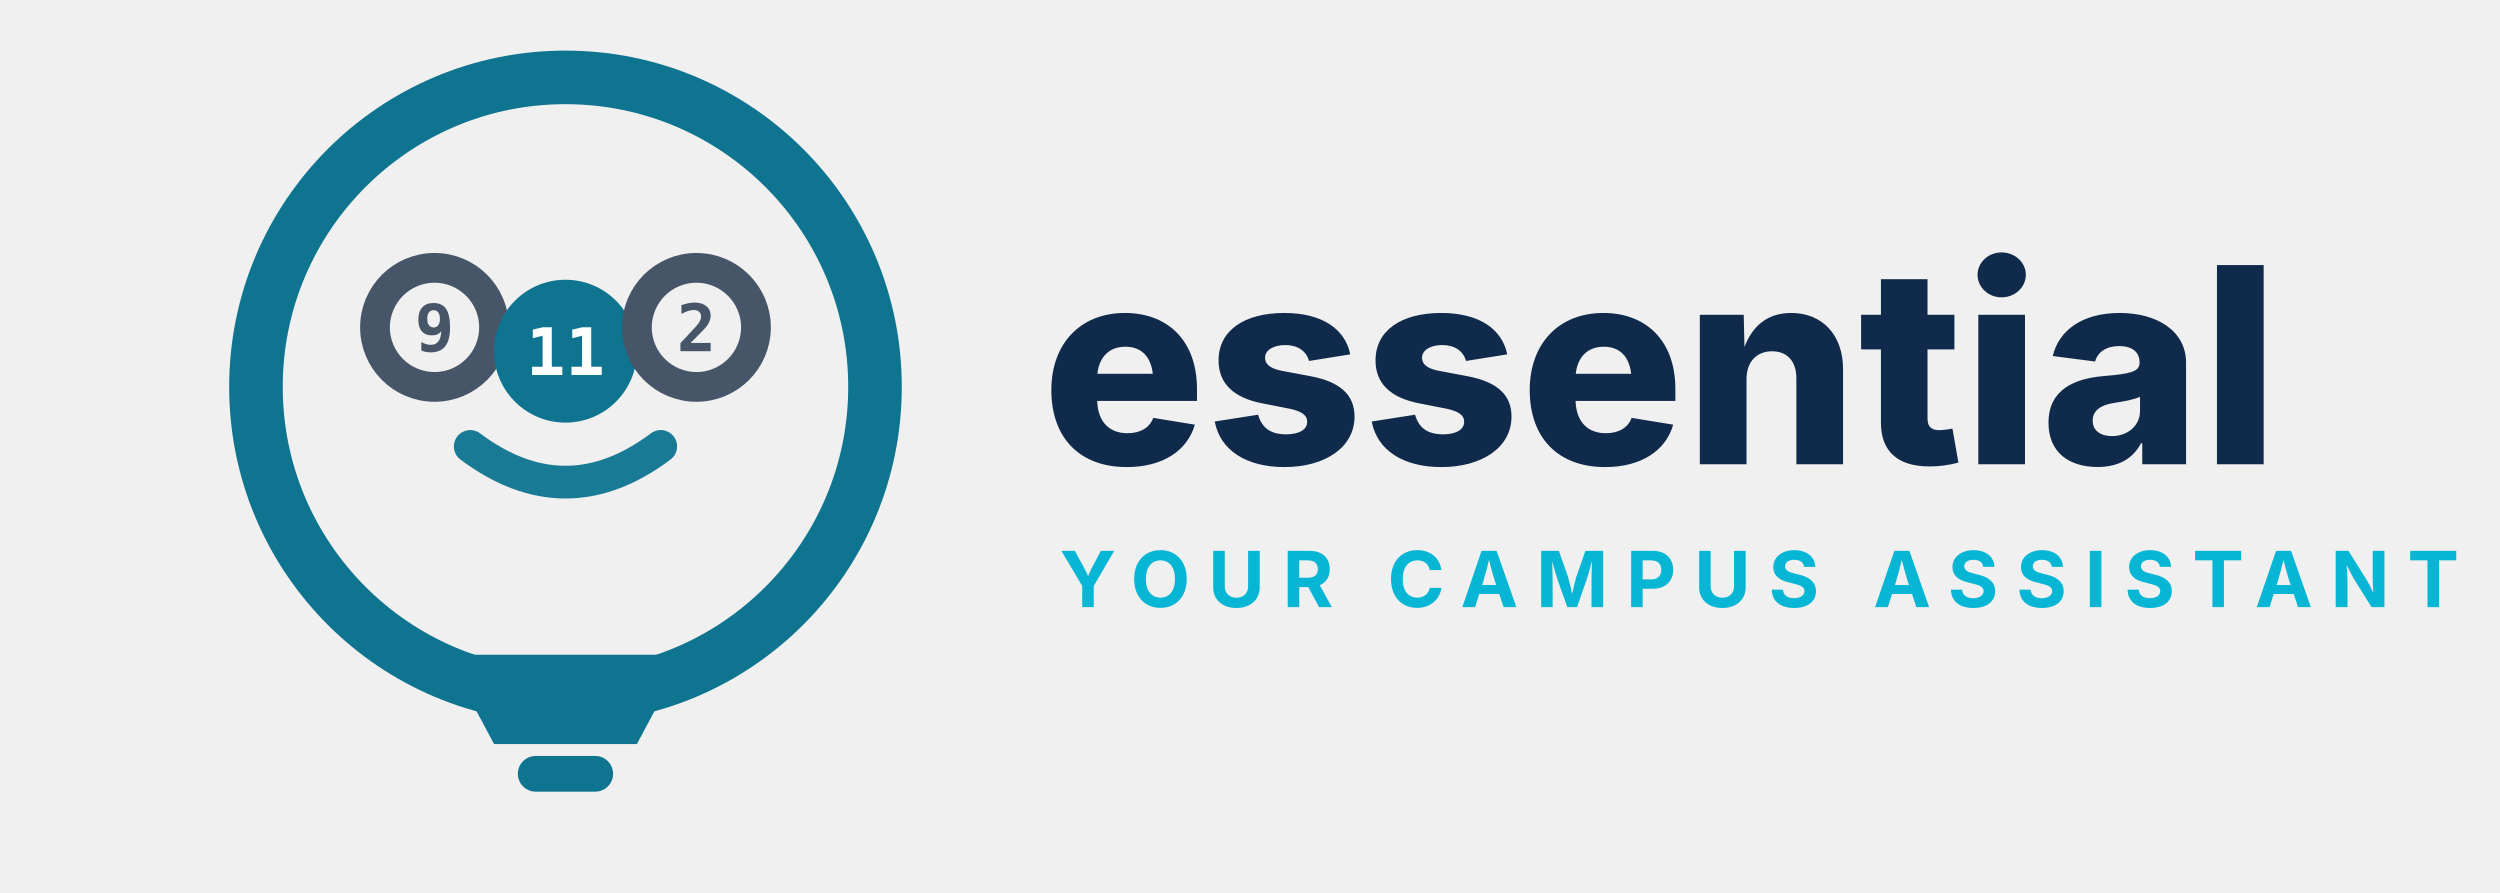
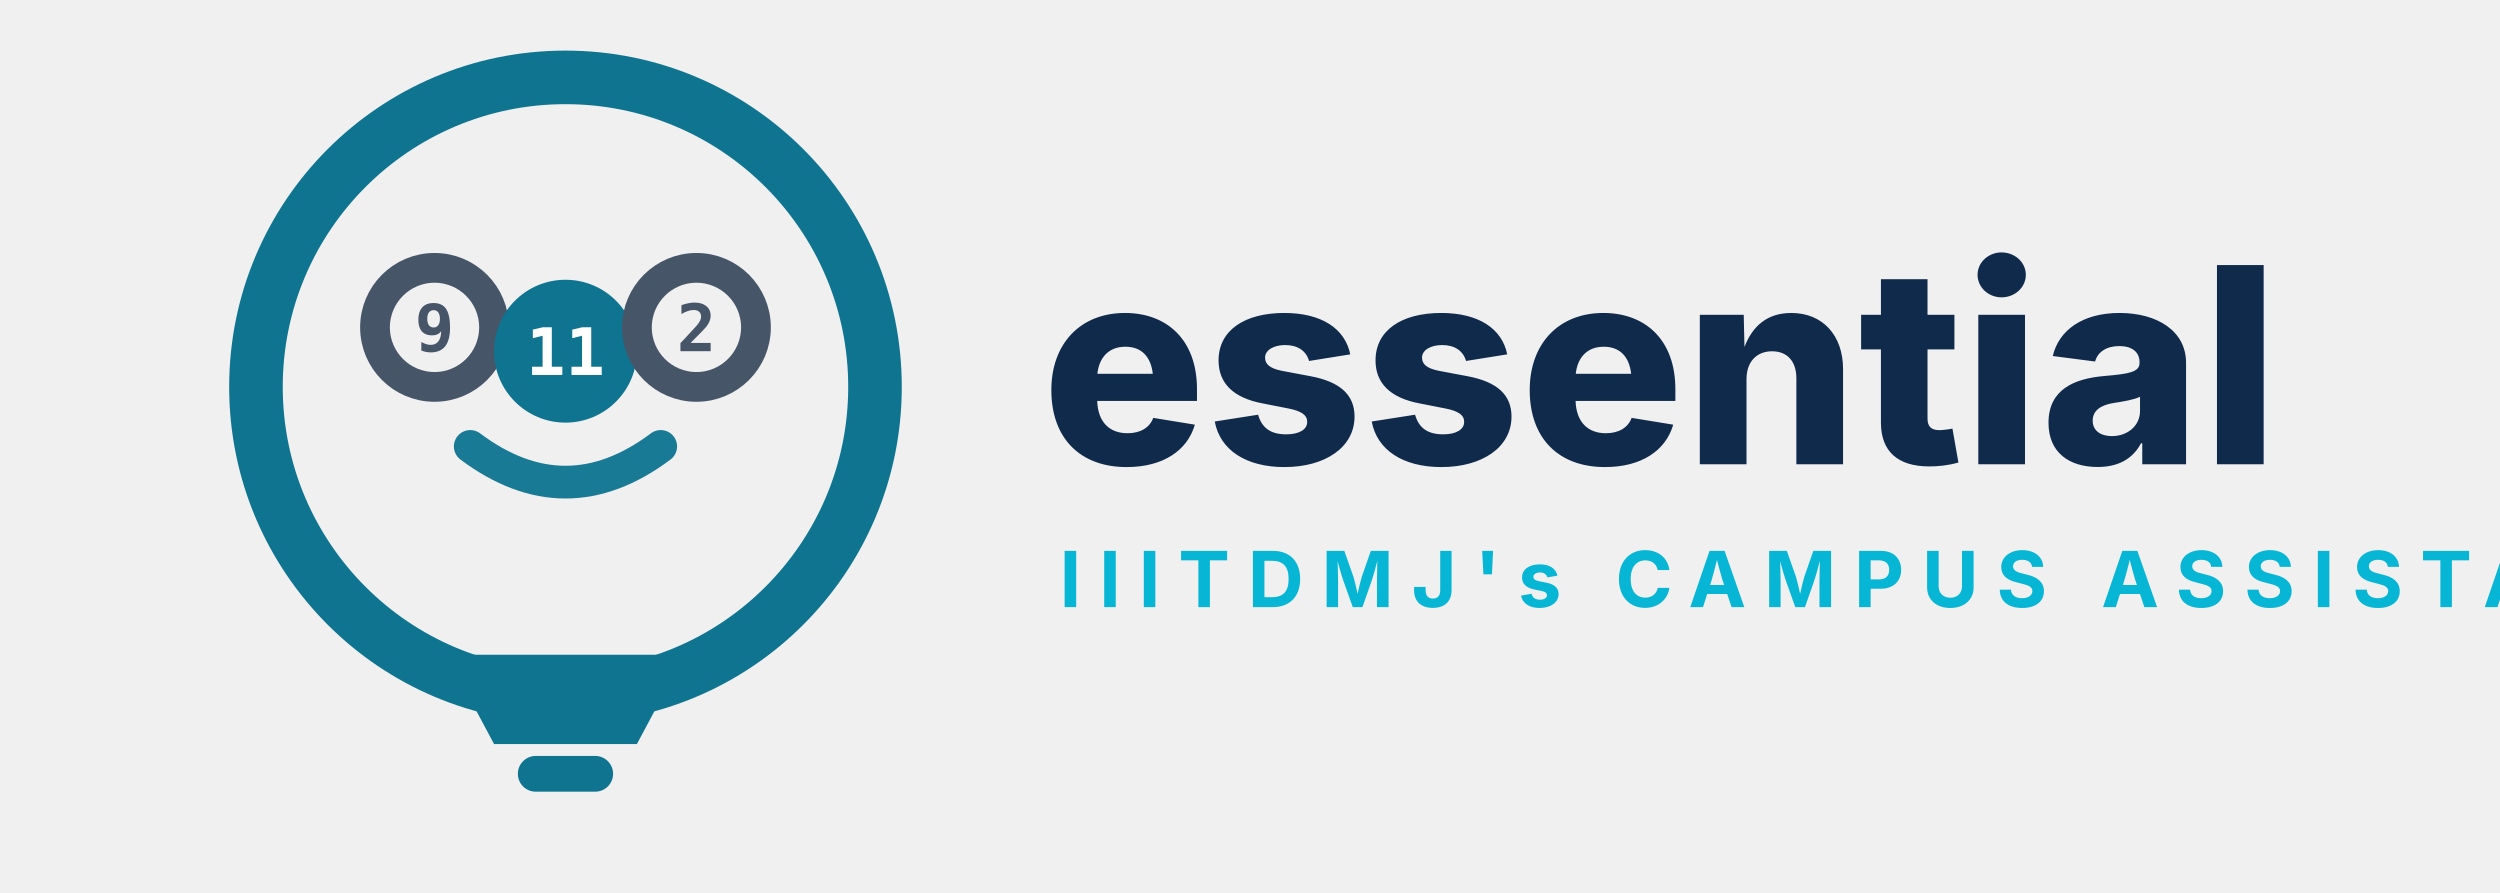
<svg xmlns="http://www.w3.org/2000/svg" width="420" height="150" viewBox="0 0 420 150" role="img" aria-label="essential - your campus assistant">
  <g transform="translate(95, 75)">
    <circle cx="0" cy="-10" r="52" fill="none" stroke="#0E7490" stroke-width="9" />
    <g transform="translate(0, -12)">
      <circle cx="-22" cy="-8" r="10" fill="none" stroke="#475569" stroke-width="5" />
      <text x="-22" y="-4" text-anchor="middle" font-family="'JetBrains Mono', ui-monospace, monospace" font-size="11" font-weight="700" fill="#475569">9</text>
      <circle cx="0" cy="-4" r="12" fill="#0E7490" />
      <text x="0" y="0" text-anchor="middle" font-family="'JetBrains Mono', ui-monospace, monospace" font-size="11" font-weight="700" fill="#FFFFFF">11</text>
      <circle cx="22" cy="-8" r="10" fill="none" stroke="#475569" stroke-width="5" />
      <text x="22" y="-4" text-anchor="middle" font-family="'JetBrains Mono', ui-monospace, monospace" font-size="11" font-weight="700" fill="#475569">2</text>
      <path d="M-16 12 Q0 24 16 12" stroke="#0E7490" stroke-width="5.5" fill="none" stroke-linecap="round" opacity="0.95" />
    </g>
    <path d="M-20 35 L-12 50 L12 50 L20 35 Z" fill="#0E7490" />
    <rect x="-8" y="52" width="16" height="6" rx="3" fill="#0E7490" />
  </g>
  <text x="175" y="78" font-family="'Inter', 'Segoe UI', system-ui, sans-serif" font-size="46" font-weight="800" fill="#0F2A4A">essential</text>
-   <text x="178" y="102" font-family="'Inter', 'Segoe UI', system-ui, sans-serif" font-size="13" font-weight="700" letter-spacing="3" fill="#06B6D4">YOUR CAMPUS ASSISTANT</text>
+   <text x="178" y="102" font-family="'Inter', 'Segoe UI', system-ui, sans-serif" font-size="13" font-weight="700" letter-spacing="3" fill="#06B6D4">IIITDMJ's CAMPUS ASSISTANT</text>
</svg>
